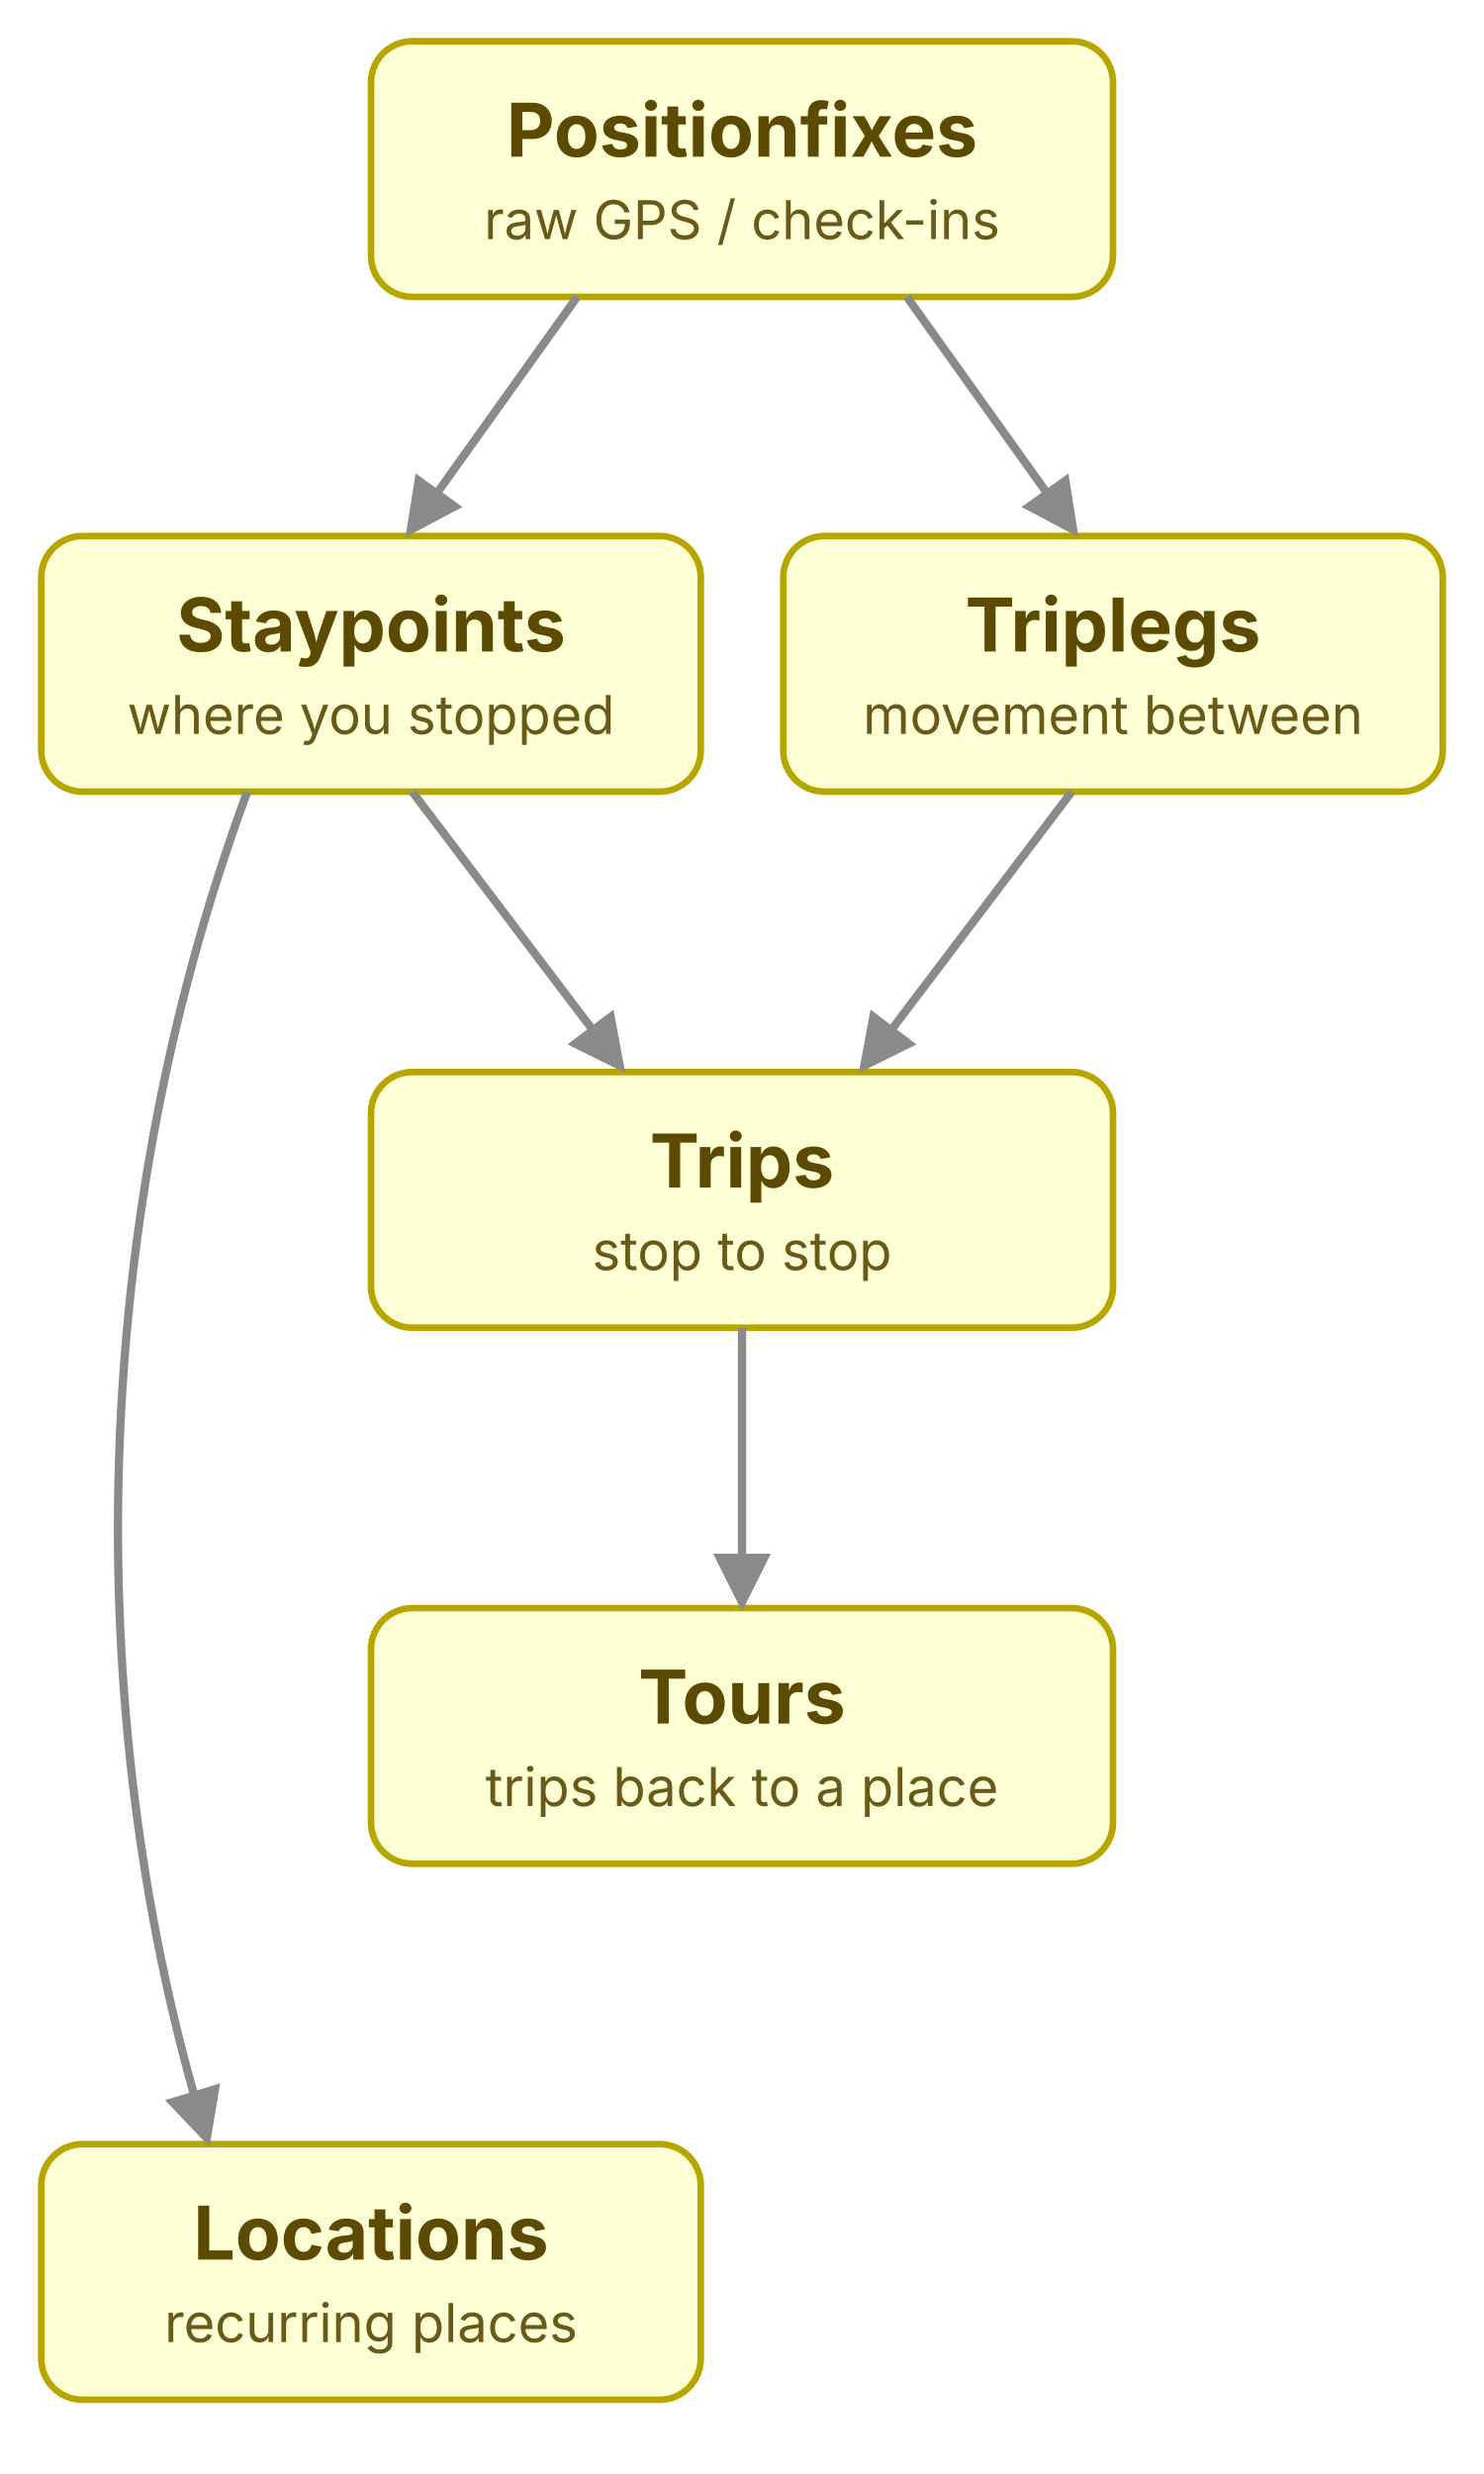
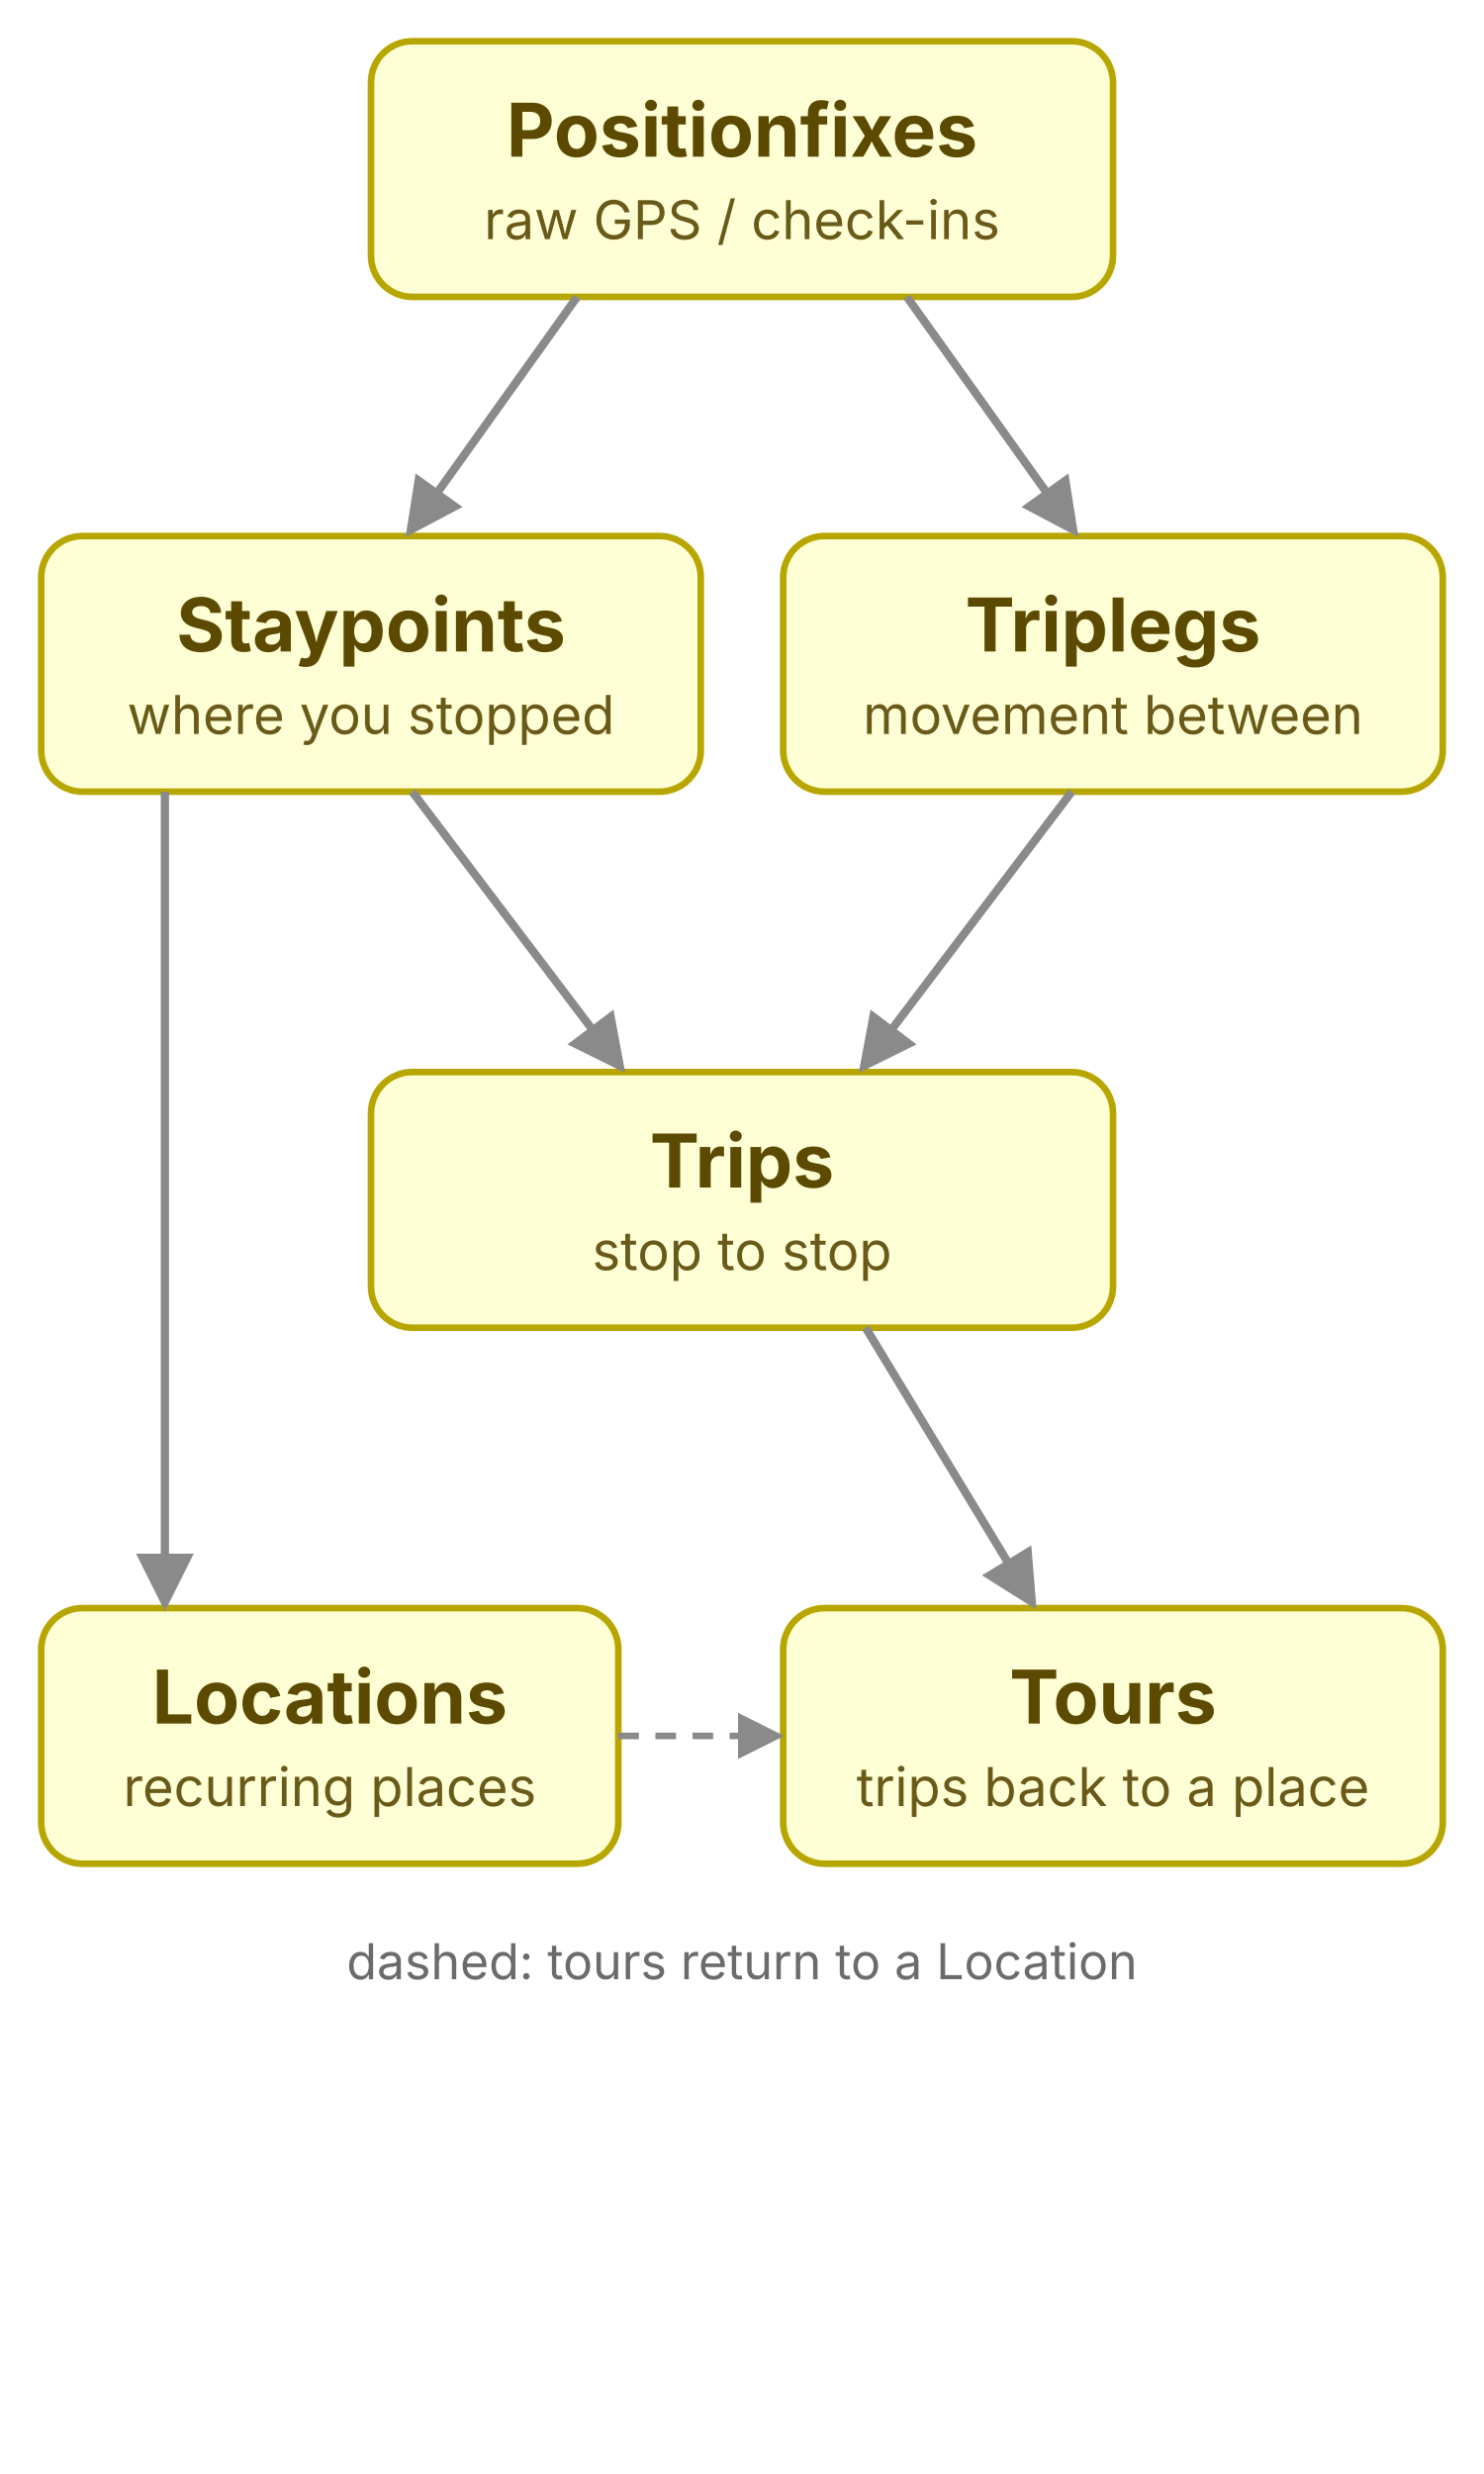
- <svg xmlns="http://www.w3.org/2000/svg" viewBox="0 0 360 600" role="img" aria-label="Positionfixes produce Staypoints and Triplegs, which combine into Trips and then Tours; Staypoints also cluster into Locations" font-family="Inter, system-ui, sans-serif">
+ <svg xmlns="http://www.w3.org/2000/svg" viewBox="0 0 360 600" role="img" aria-label="Positionfixes produce Staypoints and Triplegs, which combine into Trips and then Tours; Staypoints also cluster into Locations, which tours return to" font-family="Inter, system-ui, sans-serif">
  <style>
    .box { fill: rgba(250,255,105,0.28); stroke: #b8a600; stroke-width: 1.6; }
    .name { fill: #5c4a00; font-size: 18px; font-weight: 700; text-anchor: middle; }
    .sub { fill: #6a5a1a; font-size: 13px; text-anchor: middle; }
+     .cap { fill: #6b6b6b; font-size: 12px; text-anchor: middle; }
    .arrow { stroke: #8a8a8a; stroke-width: 2; fill: none; marker-end: url(#a); }
-     @media (prefers-color-scheme: dark) { .box { fill: rgba(250,255,105,0.08); stroke: #faff69; } .name { fill: #faff69; } .sub { fill: #cfcf8a; } }
+     .dash { stroke: #8a8a8a; stroke-width: 1.6; fill: none; stroke-dasharray: 5 4; marker-end: url(#a); }
+     @media (prefers-color-scheme: dark) { .box { fill: rgba(250,255,105,0.08); stroke: #faff69; } .name { fill: #faff69; } .sub { fill: #cfcf8a; } .cap { fill: #aaa; } }
  </style>
  <defs>
    <marker id="a" viewBox="0 0 10 10" refX="8" refY="5" markerWidth="7" markerHeight="7" orient="auto">
      <path d="M0 0L10 5L0 10z" fill="#8a8a8a" />
    </marker>
  </defs>
  <rect class="box" x="90" y="10" width="180" height="62" rx="10" />
  <text class="name" x="180" y="38">Positionfixes</text>
  <text class="sub" x="180" y="58">raw GPS / check-ins</text>
  <rect class="box" x="10" y="130" width="160" height="62" rx="10" />
  <text class="name" x="90" y="158">Staypoints</text>
  <text class="sub" x="90" y="178">where you stopped</text>
  <rect class="box" x="190" y="130" width="160" height="62" rx="10" />
  <text class="name" x="270" y="158">Triplegs</text>
  <text class="sub" x="270" y="178">movement between</text>
  <rect class="box" x="90" y="260" width="180" height="62" rx="10" />
  <text class="name" x="180" y="288">Trips</text>
  <text class="sub" x="180" y="308">stop to stop</text>
-   <rect class="box" x="90" y="390" width="180" height="62" rx="10" />
-   <text class="name" x="180" y="418">Tours</text>
-   <text class="sub" x="180" y="438">trips back to a place</text>
-   <rect class="box" x="10" y="520" width="160" height="62" rx="10" />
-   <text class="name" x="90" y="548">Locations</text>
-   <text class="sub" x="90" y="568">recurring places</text>
+   <rect class="box" x="190" y="390" width="160" height="62" rx="10" />
+   <text class="name" x="270" y="418">Tours</text>
+   <text class="sub" x="270" y="438">trips back to a place</text>
+   <rect class="box" x="10" y="390" width="140" height="62" rx="10" />
+   <text class="name" x="80" y="418">Locations</text>
+   <text class="sub" x="80" y="438">recurring places</text>
  <path class="arrow" d="M140 72 L100 128" />
  <path class="arrow" d="M220 72 L260 128" />
  <path class="arrow" d="M100 192 L150 258" />
  <path class="arrow" d="M260 192 L210 258" />
-   <path class="arrow" d="M180 322 L180 388" />
-   <path class="arrow" d="M60 192 C 20 300, 20 420, 50 518" />
+   <path class="arrow" d="M210 322 L250 388" />
+   <path class="arrow" d="M40 192 L40 388" />
+   <path class="dash" d="M150 421 L188 421" />
+   <text class="cap" x="180" y="480">dashed: tours return to a Location</text>
</svg>
